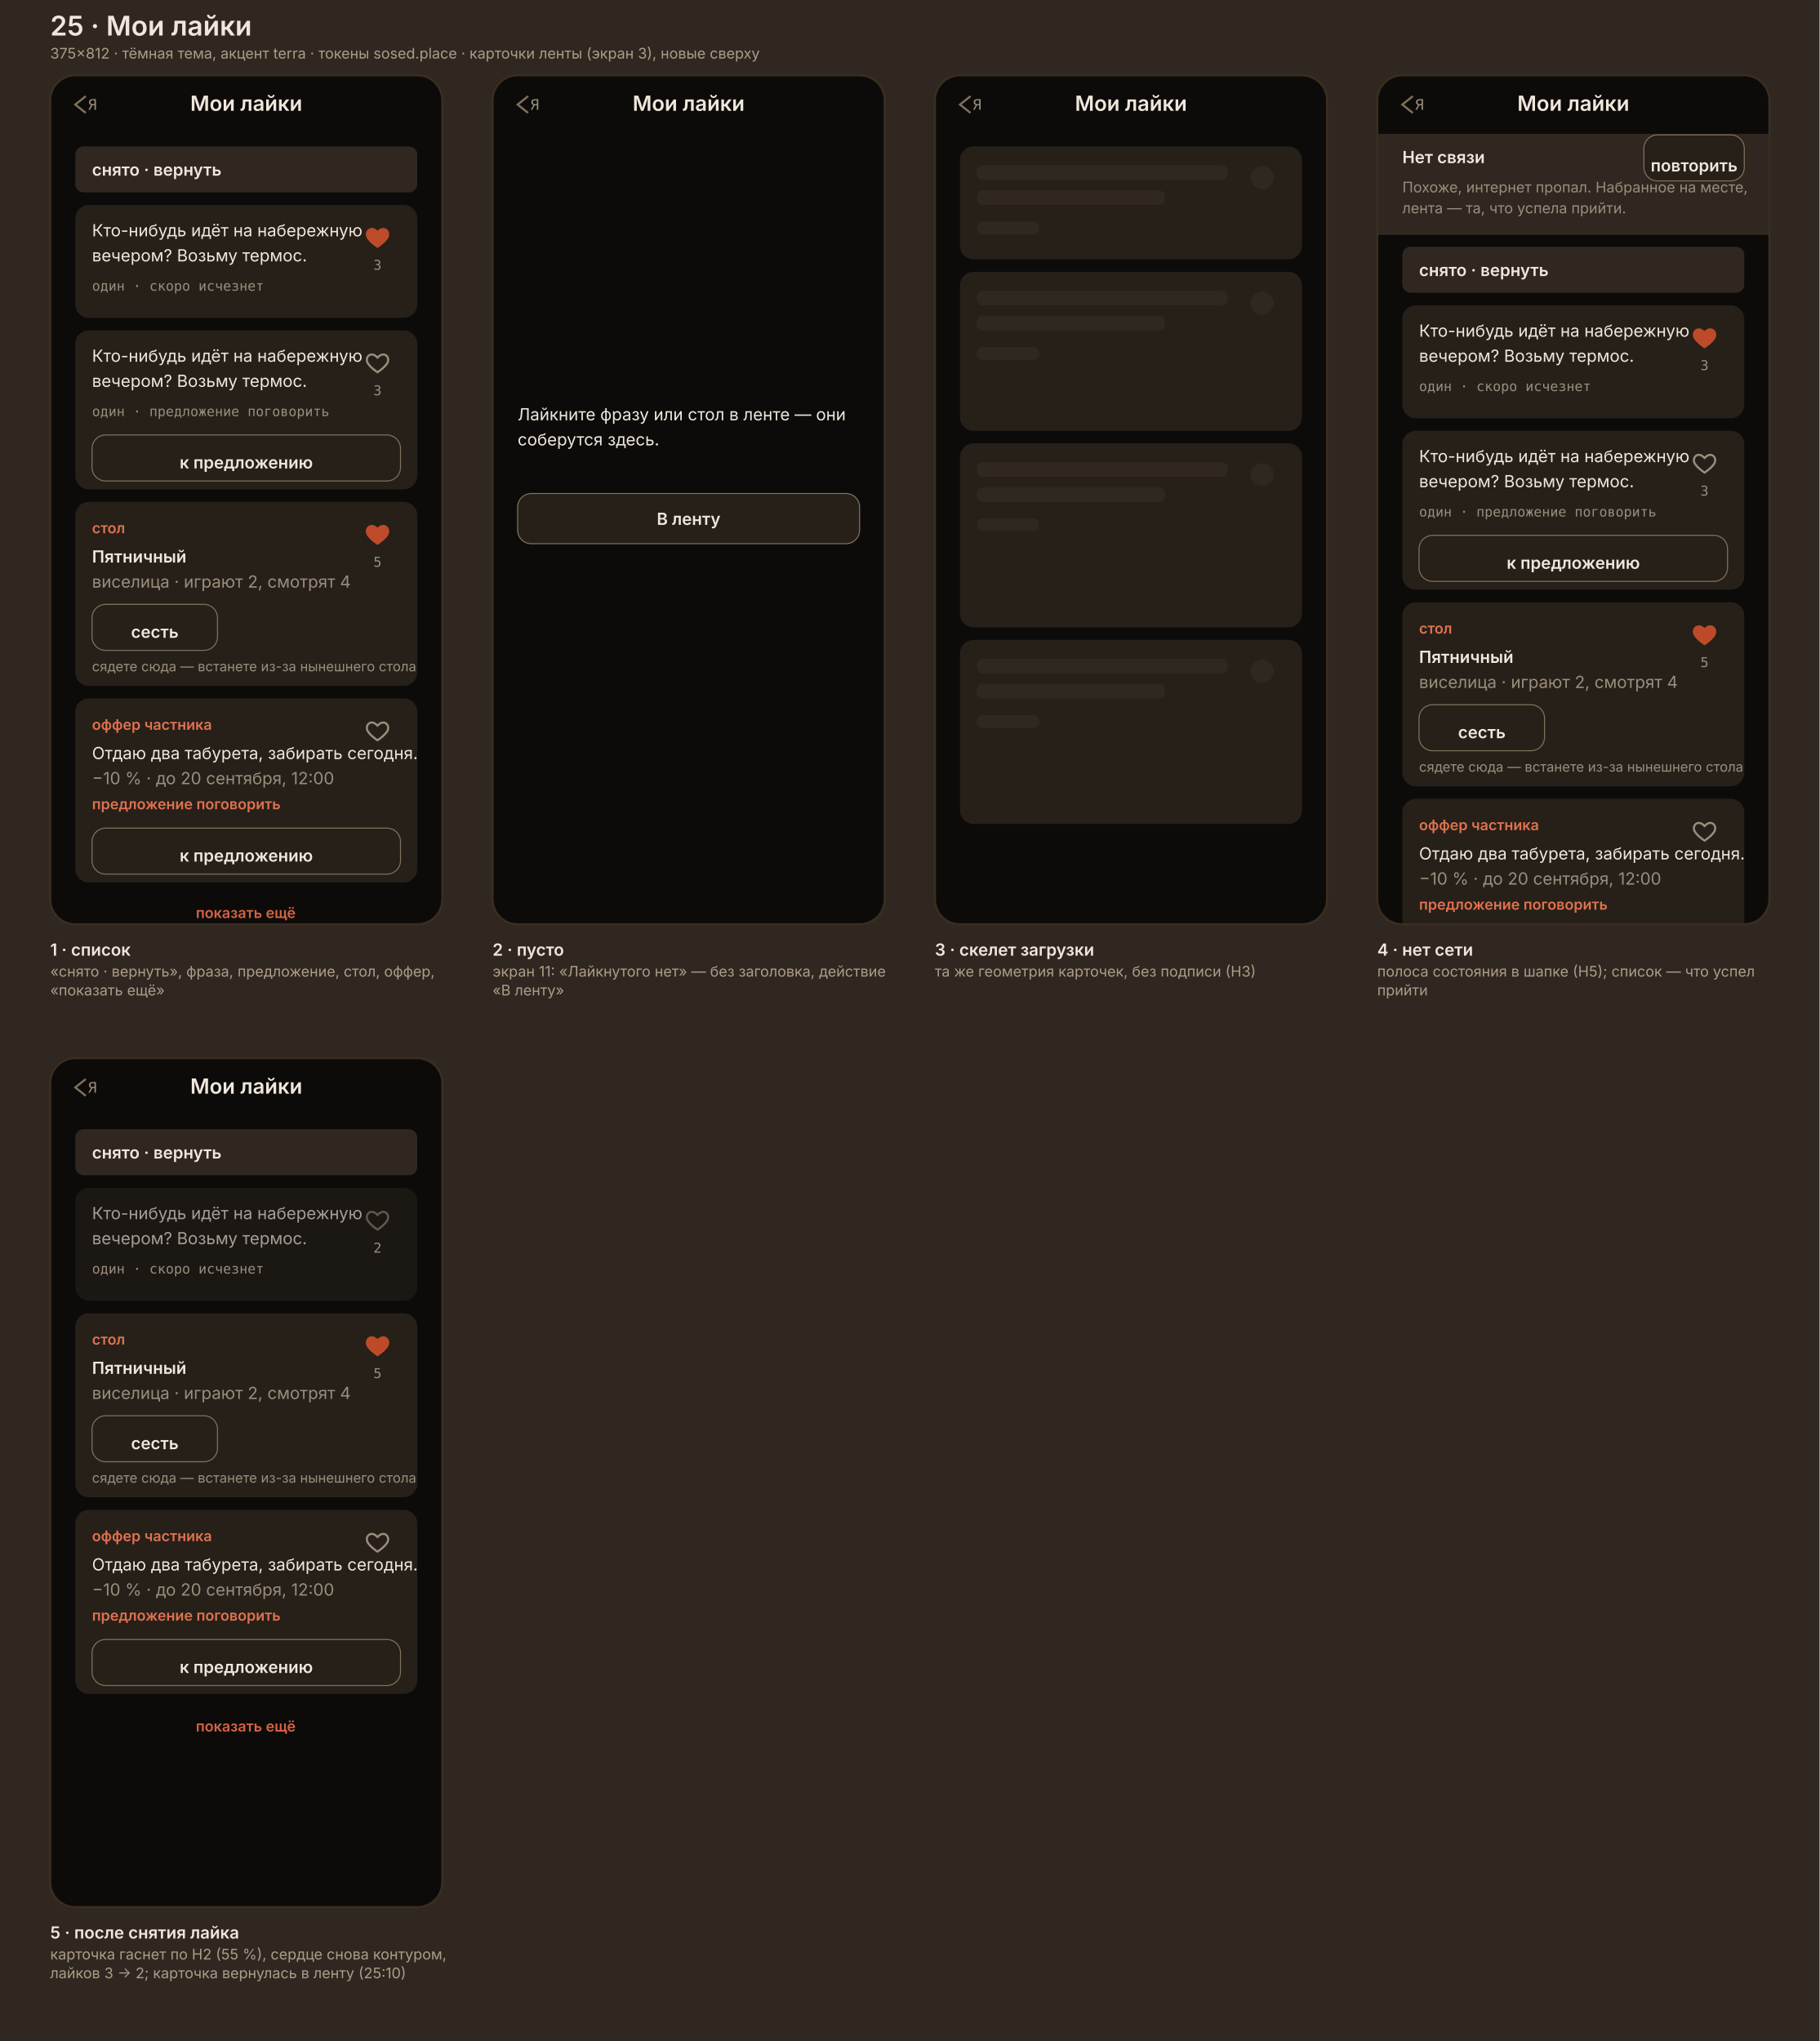
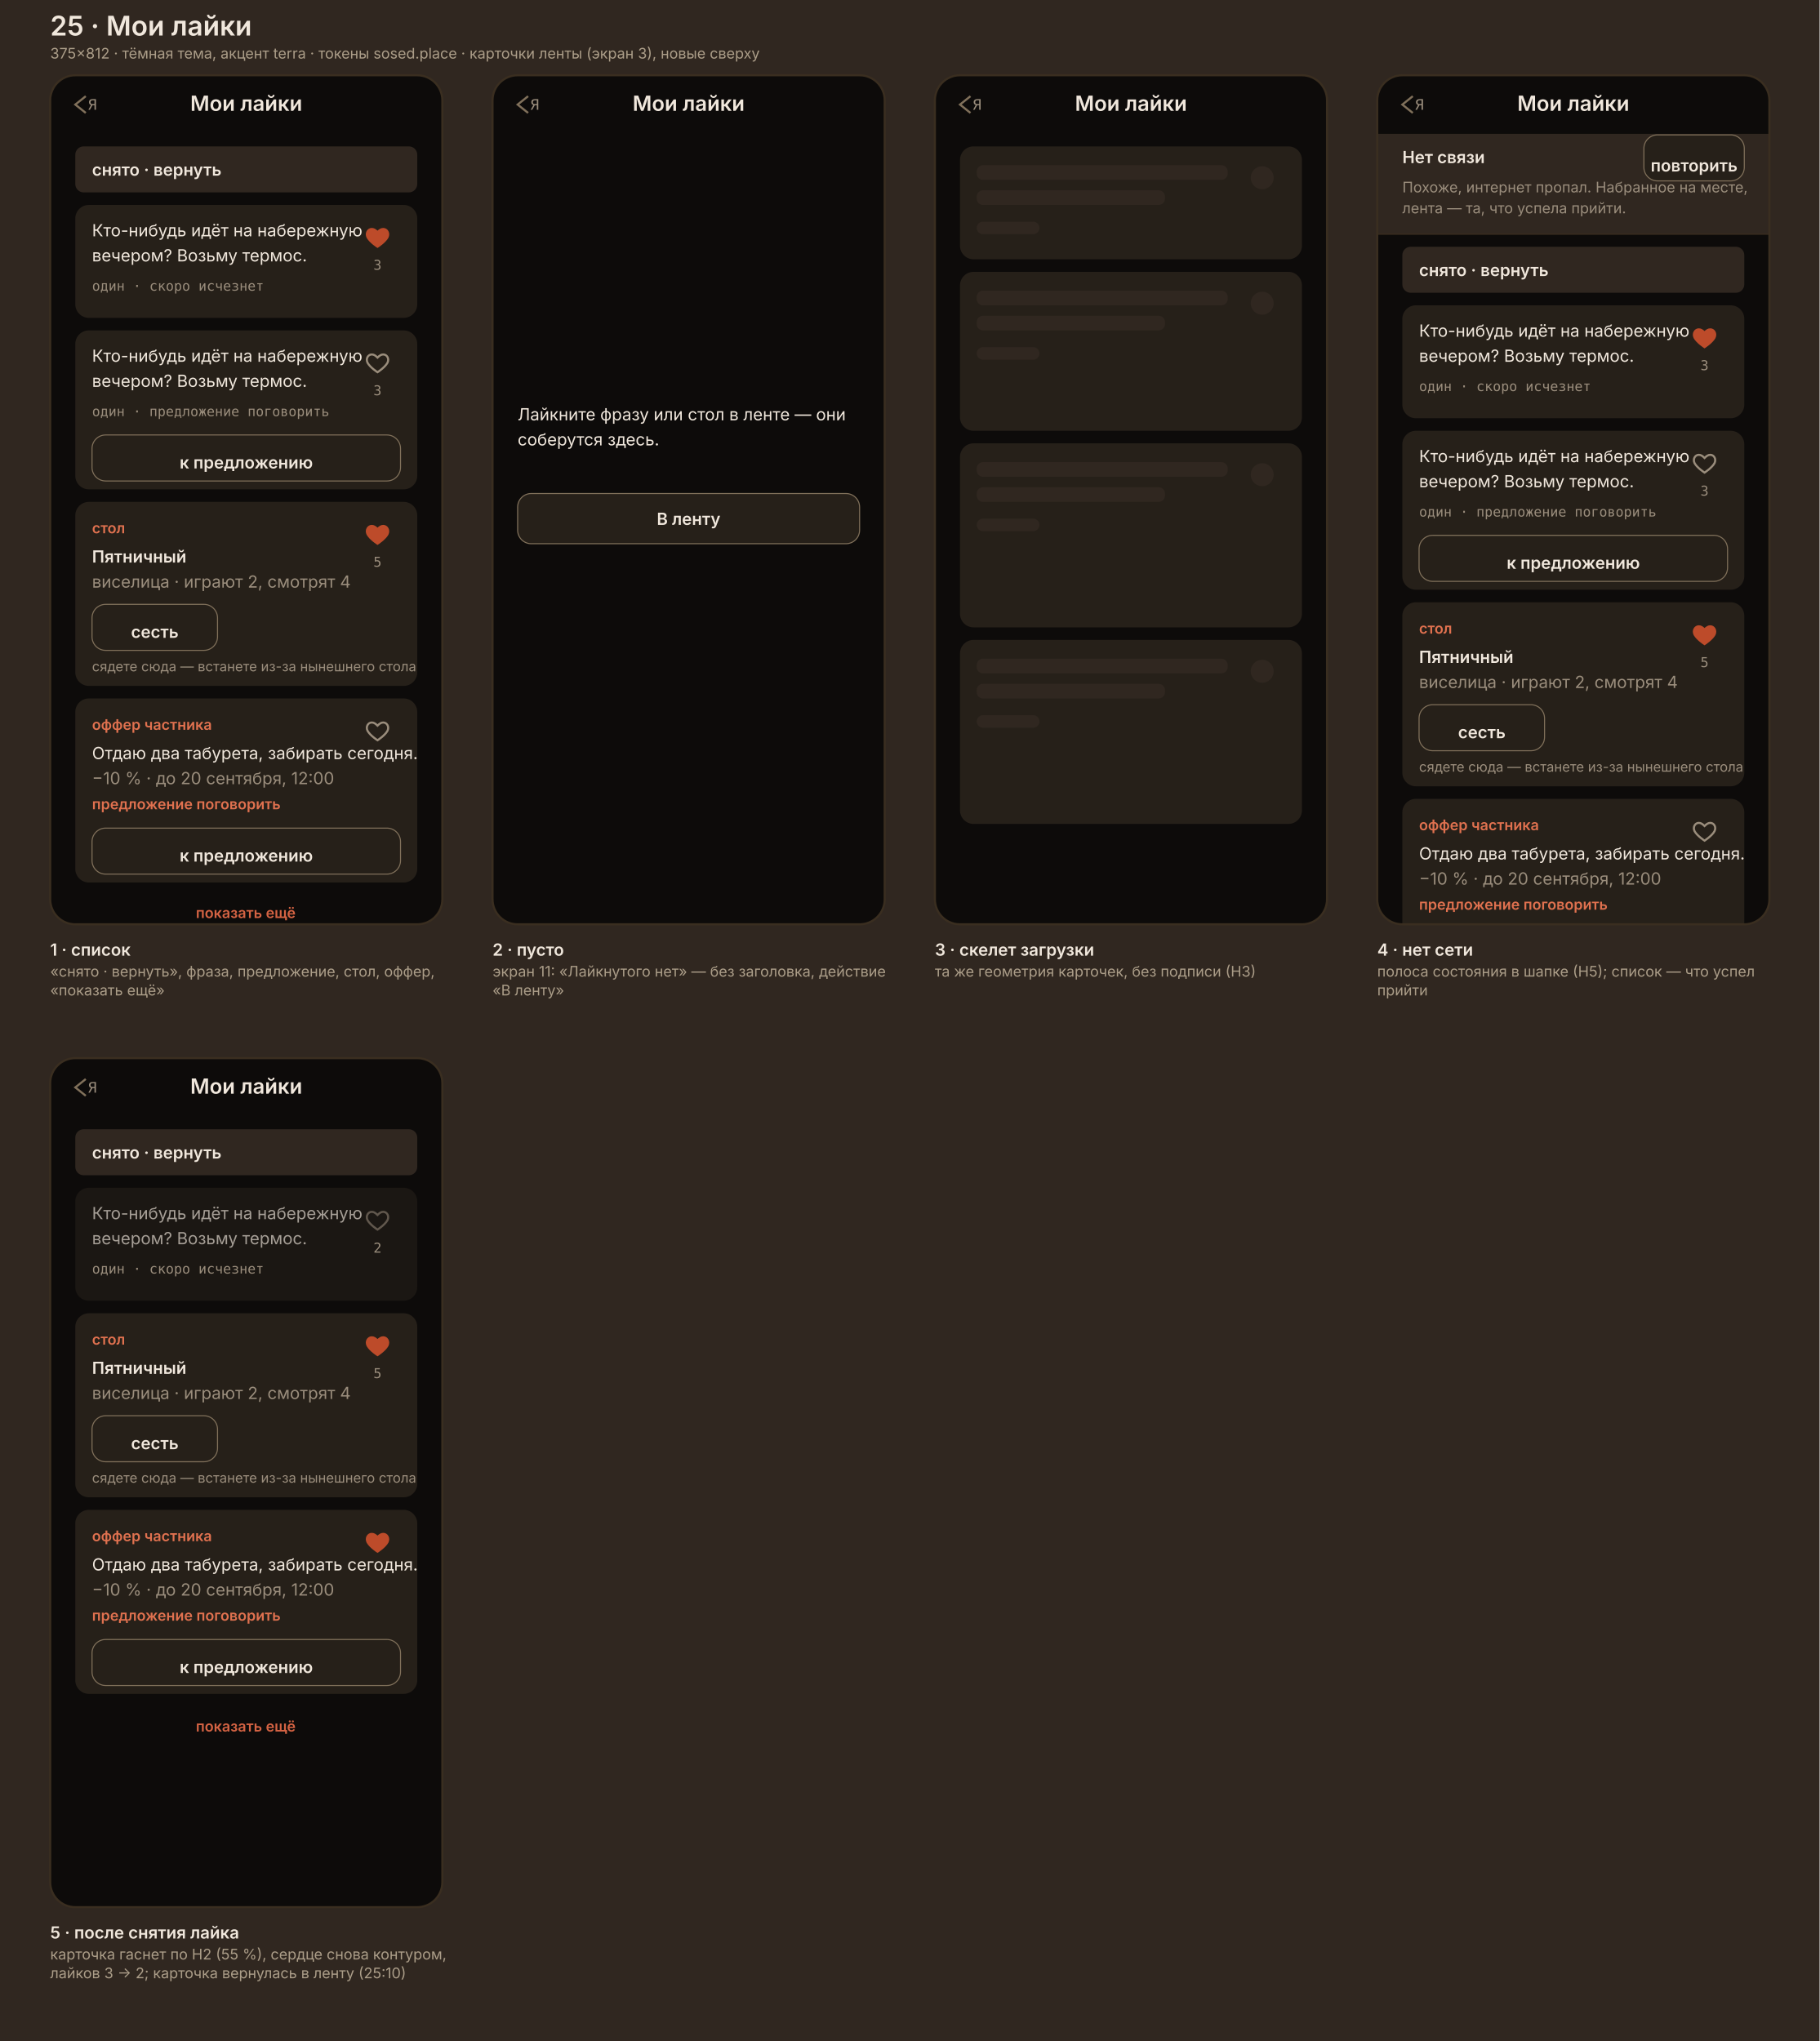
<svg xmlns="http://www.w3.org/2000/svg" width="1740" height="1952" viewBox="0 0 1740 1952">
  <style>
    @font-face { font-family: "Golos Text"; font-weight: 400 600;
      src: url(/fonts/q5uCsoe9Lv5t7Meb31EcExN8hA.woff2) format("woff2"); }
    @font-face { font-family: "JetBrains Mono"; font-weight: 400;
      src: url(/fonts/tDbv2o-flEEny0FZhsfKu5WU4zr3E_BX0PnT8RD8yKwBNntkaToggR7BYRbKPxDcwg.woff2) format("woff2"); }
    text { font-family: "Golos Text", Inter, system-ui, sans-serif; }
    .t    { font-size: 16px; font-weight: 400; fill: #f0e7dc; }
    .tb   { font-size: 16px; font-weight: 600; fill: #f0e7dc; }
    .h    { font-size: 20px; font-weight: 600; fill: #f0e7dc; }
    .m    { font-size: 16px; font-weight: 400; fill: #9a8d7c; }
    .mb   { font-size: 16px; font-weight: 600; fill: #9a8d7c; }
    .err  { font-size: 16px; font-weight: 400; fill: #ef7a6a; }
    .acc  { font-size: 14px; font-weight: 600; fill: #d56343; }
    .code { font-family: "JetBrains Mono", ui-monospace, monospace; font-size: 26px; fill: #f0e7dc; letter-spacing: 1px; }
    .lab  { font-size: 14px; font-weight: 600; fill: #e0714f; }
    .mono { font-family: "JetBrains Mono", ui-monospace, monospace; font-size: 13px; fill: #9a8d7c; }
    .cap  { font-size: 16px; font-weight: 600; fill: #f0e7dc; }
    .capm { font-size: 14px; font-weight: 400; fill: #ab9d88; }
    .sheet { font-size: 26px; font-weight: 600; fill: #f0e7dc; }
    .sheetm { font-size: 14px; font-weight: 400; fill: #ab9d88; }
    .fade rect, .fade path, .fade circle, .fade line { opacity: .55; }
    .fade text { opacity: 1; }
    .fade text.body, .fade text.body15, .fade text.t16, .fade text.t16b, .fade text.name, .fade text.h, .fade text.t, .fade text.tb, .fade text.big, .fade text.disp { opacity: .65; }
</style>
  <rect width="1740" height="1952" style="fill:#302720" />
  <text x="48" y="34" class="sheet">25 · Мои лайки</text>
  <text x="48" y="56" class="sheetm">375×812 · тёмная тема, акцент terra · токены sosed.place · карточки ленты (экран 3), новые сверху</text>
  <g transform="translate(48,72)">
    <clipPath id="c0">
      <rect width="375" height="812" rx="24" />
    </clipPath>
    <g clip-path="url(#c0)">
      <rect x="0" y="0" width="375" height="812" rx="0" style="fill:#0d0b0a;" />
      <rect x="0" y="0" width="375" height="56" rx="0" style="fill:#0d0b0a;" />
      <path d="M34 20 L24 28 L34 36" style="fill:none;stroke:#80705a;stroke-width:2" />
      <text x="36" y="33" class="mono" style="font-size:14px">Я</text>
      <text x="187.5" y="34" class="h" text-anchor="middle">Мои лайки</text>
      <rect x="24" y="68" width="327" height="44" rx="8" style="fill:#302720;" />
      <text x="40" y="96" class="tb">снято · вернуть</text>
      <rect x="24" y="124" width="327" height="108" rx="13" style="fill:#262019;" />
      <text x="40" y="154" class="t">Кто-нибудь идёт на набережную</text>
      <text x="40" y="178" class="t">вечером? Возьму термос.</text>
      <text x="40" y="206" class="mono">один · скоро исчезнет</text>
      <rect x="291" y="133" width="44" height="44" rx="8" fill="none" data-hit="44" />
      <path transform="translate(301,143)" d="M12 21s-7-4.5-9.5-9C.5 8 3 4 6.5 4c2 0 3.5 1 5.5 3 2-2 3.5-3 5.5-3C21 4 23.5 8 21.5 12 19 16.5 12 21 12 21z" style="fill:#bd4b2a;stroke:#bd4b2a;stroke-width:2" />
      <text x="313" y="186" class="mono" text-anchor="middle">3</text>
      <rect x="24" y="244" width="327" height="152" rx="13" style="fill:#262019;" />
      <text x="40" y="274" class="t">Кто-нибудь идёт на набережную</text>
      <text x="40" y="298" class="t">вечером? Возьму термос.</text>
      <text x="40" y="326" class="mono">один · предложение поговорить</text>
      <rect x="291" y="253" width="44" height="44" rx="8" fill="none" data-hit="44" />
      <path transform="translate(301,263)" d="M12 21s-7-4.5-9.5-9C.5 8 3 4 6.5 4c2 0 3.5 1 5.5 3 2-2 3.5-3 5.5-3C21 4 23.5 8 21.5 12 19 16.5 12 21 12 21z" style="fill:none;stroke:#9a8d7c;stroke-width:2" />
      <text x="313" y="306" class="mono" text-anchor="middle">3</text>
      <rect x="40" y="344" width="295" height="44" rx="13" style="fill:#262019;stroke:#80705a;stroke-width:1;" />
      <text x="187.5" y="376" class="tb" text-anchor="middle">к предложению</text>
      <rect x="24" y="408" width="327" height="176" rx="13" style="fill:#262019;" />
      <text x="40" y="438" class="lab">стол</text>
      <text x="40" y="466" class="tb">Пятничный</text>
      <text x="40" y="490" class="m">виселица · играют 2, смотрят 4</text>
      <rect x="291" y="417" width="44" height="44" rx="8" fill="none" data-hit="44" />
      <path transform="translate(301,427)" d="M12 21s-7-4.5-9.5-9C.5 8 3 4 6.5 4c2 0 3.5 1 5.5 3 2-2 3.5-3 5.5-3C21 4 23.5 8 21.5 12 19 16.5 12 21 12 21z" style="fill:#bd4b2a;stroke:#bd4b2a;stroke-width:2" />
      <text x="313" y="470" class="mono" text-anchor="middle">5</text>
      <rect x="40" y="506" width="120" height="44" rx="13" style="fill:#262019;stroke:#80705a;stroke-width:1" />
      <text x="100.0" y="538" class="tb" text-anchor="middle">сесть</text>
      <text x="40" y="570" class="m" style="font-size:13px">сядете сюда — встанете из-за нынешнего стола</text>
      <rect x="24" y="596" width="327" height="176" rx="13" style="fill:#262019;" />
      <text x="40" y="626" class="lab">оффер частника</text>
      <text x="40" y="654" class="t">Отдаю два табурета, забирать сегодня.</text>
      <text x="40" y="678" class="m">−10 % · до 20 сентября, 12:00</text>
      <text x="40" y="702" class="lab">предложение поговорить</text>
      <rect x="291" y="605" width="44" height="44" rx="8" fill="none" data-hit="44" />
      <path transform="translate(301,615)" d="M12 21s-7-4.5-9.5-9C.5 8 3 4 6.5 4c2 0 3.5 1 5.5 3 2-2 3.5-3 5.5-3C21 4 23.5 8 21.5 12 19 16.5 12 21 12 21z" style="fill:none;stroke:#9a8d7c;stroke-width:2" />
      <rect x="40" y="720" width="295" height="44" rx="13" style="fill:#262019;stroke:#80705a;stroke-width:1;" />
      <text x="187.5" y="752" class="tb" text-anchor="middle">к предложению</text>
      <text x="187" y="806" class="acc" text-anchor="middle">показать ещё</text>
    </g>
    <rect width="375" height="812" rx="24" style="fill:none;stroke:#3a2e20;stroke-width:2" />
    <text x="0" y="842" class="cap">1 · список</text>
    <text x="0" y="862" class="capm">«снято · вернуть», фраза, предложение, стол, оффер,</text>
    <text x="0" y="880" class="capm">«показать ещё»</text>
  </g>
  <g transform="translate(471,72)">
    <clipPath id="c1">
      <rect width="375" height="812" rx="24" />
    </clipPath>
    <g clip-path="url(#c1)">
      <rect x="0" y="0" width="375" height="812" rx="0" style="fill:#0d0b0a;" />
      <rect x="0" y="0" width="375" height="56" rx="0" style="fill:#0d0b0a;" />
      <path d="M34 20 L24 28 L34 36" style="fill:none;stroke:#80705a;stroke-width:2" />
      <text x="36" y="33" class="mono" style="font-size:14px">Я</text>
      <text x="187.5" y="34" class="h" text-anchor="middle">Мои лайки</text>
      <text x="24" y="330" class="t">Лайкните фразу или стол в ленте — они</text>
      <text x="24" y="354" class="t">соберутся здесь.</text>
      <rect x="24" y="400" width="327" height="48" rx="13" style="fill:#262019;stroke:#80705a;stroke-width:1;" />
      <text x="187.5" y="430" class="tb" text-anchor="middle">В ленту</text>
    </g>
    <rect width="375" height="812" rx="24" style="fill:none;stroke:#3a2e20;stroke-width:2" />
    <text x="0" y="842" class="cap">2 · пусто</text>
    <text x="0" y="862" class="capm">экран 11: «Лайкнутого нет» — без заголовка, действие</text>
    <text x="0" y="880" class="capm">«В ленту»</text>
  </g>
  <g transform="translate(894,72)">
    <clipPath id="c2">
      <rect width="375" height="812" rx="24" />
    </clipPath>
    <g clip-path="url(#c2)">
      <rect x="0" y="0" width="375" height="812" rx="0" style="fill:#0d0b0a;" />
      <rect x="0" y="0" width="375" height="56" rx="0" style="fill:#0d0b0a;" />
      <path d="M34 20 L24 28 L34 36" style="fill:none;stroke:#80705a;stroke-width:2" />
      <text x="36" y="33" class="mono" style="font-size:14px">Я</text>
      <text x="187.5" y="34" class="h" text-anchor="middle">Мои лайки</text>
      <rect x="24" y="68" width="327" height="108" rx="13" style="fill:#262019;" />
      <rect x="40" y="86" width="240" height="14" rx="6" style="fill:#302720;" />
      <rect x="40" y="110" width="180" height="14" rx="6" style="fill:#302720;" />
      <rect x="40" y="140" width="60" height="12" rx="6" style="fill:#302720;" />
      <circle cx="313" cy="98" r="11" style="fill:#302720" />
      <rect x="24" y="188" width="327" height="152" rx="13" style="fill:#262019;" />
      <rect x="40" y="206" width="240" height="14" rx="6" style="fill:#302720;" />
      <rect x="40" y="230" width="180" height="14" rx="6" style="fill:#302720;" />
      <rect x="40" y="260" width="60" height="12" rx="6" style="fill:#302720;" />
      <circle cx="313" cy="218" r="11" style="fill:#302720" />
      <rect x="24" y="352" width="327" height="176" rx="13" style="fill:#262019;" />
      <rect x="40" y="370" width="240" height="14" rx="6" style="fill:#302720;" />
      <rect x="40" y="394" width="180" height="14" rx="6" style="fill:#302720;" />
      <rect x="40" y="424" width="60" height="12" rx="6" style="fill:#302720;" />
      <circle cx="313" cy="382" r="11" style="fill:#302720" />
      <rect x="24" y="540" width="327" height="176" rx="13" style="fill:#262019;" />
      <rect x="40" y="558" width="240" height="14" rx="6" style="fill:#302720;" />
      <rect x="40" y="582" width="180" height="14" rx="6" style="fill:#302720;" />
      <rect x="40" y="612" width="60" height="12" rx="6" style="fill:#302720;" />
      <circle cx="313" cy="570" r="11" style="fill:#302720" />
    </g>
    <rect width="375" height="812" rx="24" style="fill:none;stroke:#3a2e20;stroke-width:2" />
    <text x="0" y="842" class="cap">3 · скелет загрузки</text>
    <text x="0" y="862" class="capm">та же геометрия карточек, без подписи (Н3)</text>
  </g>
  <g transform="translate(1317,72)">
    <clipPath id="c3">
      <rect width="375" height="812" rx="24" />
    </clipPath>
    <g clip-path="url(#c3)">
      <rect x="0" y="0" width="375" height="812" rx="0" style="fill:#0d0b0a;" />
      <rect x="0" y="0" width="375" height="56" rx="0" style="fill:#0d0b0a;" />
      <path d="M34 20 L24 28 L34 36" style="fill:none;stroke:#80705a;stroke-width:2" />
      <text x="36" y="33" class="mono" style="font-size:14px">Я</text>
      <text x="187.5" y="34" class="h" text-anchor="middle">Мои лайки</text>
      <rect x="0" y="56" width="375" height="96" rx="0" style="fill:#302720;" />
      <text x="24" y="84" class="tb">Нет связи</text>
      <rect x="255" y="57" width="96" height="44" rx="13" style="fill:#262019;stroke:#80705a;stroke-width:1;" />
      <text x="303.0" y="92" class="tb" text-anchor="middle">повторить</text>
      <text x="24" y="112" class="m" style="font-size:14px">Похоже, интернет пропал. Набранное на месте,</text>
      <text x="24" y="132" class="m" style="font-size:14px">лента — та, что успела прийти.</text>
      <line x1="0" y1="152" x2="375" y2="152" style="stroke:#3a2e20;stroke-width:1" />
      <rect x="24" y="164" width="327" height="44" rx="8" style="fill:#302720;" />
      <text x="40" y="192" class="tb">снято · вернуть</text>
      <rect x="24" y="220" width="327" height="108" rx="13" style="fill:#262019;" />
      <text x="40" y="250" class="t">Кто-нибудь идёт на набережную</text>
      <text x="40" y="274" class="t">вечером? Возьму термос.</text>
      <text x="40" y="302" class="mono">один · скоро исчезнет</text>
      <rect x="291" y="229" width="44" height="44" rx="8" fill="none" data-hit="44" />
      <path transform="translate(301,239)" d="M12 21s-7-4.5-9.5-9C.5 8 3 4 6.5 4c2 0 3.5 1 5.5 3 2-2 3.5-3 5.5-3C21 4 23.5 8 21.5 12 19 16.5 12 21 12 21z" style="fill:#bd4b2a;stroke:#bd4b2a;stroke-width:2" />
      <text x="313" y="282" class="mono" text-anchor="middle">3</text>
      <rect x="24" y="340" width="327" height="152" rx="13" style="fill:#262019;" />
      <text x="40" y="370" class="t">Кто-нибудь идёт на набережную</text>
      <text x="40" y="394" class="t">вечером? Возьму термос.</text>
      <text x="40" y="422" class="mono">один · предложение поговорить</text>
      <rect x="291" y="349" width="44" height="44" rx="8" fill="none" data-hit="44" />
      <path transform="translate(301,359)" d="M12 21s-7-4.5-9.5-9C.5 8 3 4 6.5 4c2 0 3.5 1 5.5 3 2-2 3.5-3 5.5-3C21 4 23.5 8 21.5 12 19 16.5 12 21 12 21z" style="fill:none;stroke:#9a8d7c;stroke-width:2" />
      <text x="313" y="402" class="mono" text-anchor="middle">3</text>
      <rect x="40" y="440" width="295" height="44" rx="13" style="fill:#262019;stroke:#80705a;stroke-width:1;" />
      <text x="187.5" y="472" class="tb" text-anchor="middle">к предложению</text>
      <rect x="24" y="504" width="327" height="176" rx="13" style="fill:#262019;" />
      <text x="40" y="534" class="lab">стол</text>
      <text x="40" y="562" class="tb">Пятничный</text>
      <text x="40" y="586" class="m">виселица · играют 2, смотрят 4</text>
      <rect x="291" y="513" width="44" height="44" rx="8" fill="none" data-hit="44" />
      <path transform="translate(301,523)" d="M12 21s-7-4.5-9.5-9C.5 8 3 4 6.5 4c2 0 3.5 1 5.5 3 2-2 3.5-3 5.5-3C21 4 23.5 8 21.5 12 19 16.5 12 21 12 21z" style="fill:#bd4b2a;stroke:#bd4b2a;stroke-width:2" />
      <text x="313" y="566" class="mono" text-anchor="middle">5</text>
      <rect x="40" y="602" width="120" height="44" rx="13" style="fill:#262019;stroke:#80705a;stroke-width:1" />
      <text x="100.0" y="634" class="tb" text-anchor="middle">сесть</text>
      <text x="40" y="666" class="m" style="font-size:13px">сядете сюда — встанете из-за нынешнего стола</text>
      <rect x="24" y="692" width="327" height="176" rx="13" style="fill:#262019;" />
      <text x="40" y="722" class="lab">оффер частника</text>
      <text x="40" y="750" class="t">Отдаю два табурета, забирать сегодня.</text>
      <text x="40" y="774" class="m">−10 % · до 20 сентября, 12:00</text>
      <text x="40" y="798" class="lab">предложение поговорить</text>
      <rect x="291" y="701" width="44" height="44" rx="8" fill="none" data-hit="44" />
      <path transform="translate(301,711)" d="M12 21s-7-4.5-9.5-9C.5 8 3 4 6.5 4c2 0 3.5 1 5.5 3 2-2 3.5-3 5.5-3C21 4 23.5 8 21.5 12 19 16.5 12 21 12 21z" style="fill:none;stroke:#9a8d7c;stroke-width:2" />
      <rect x="40" y="816" width="295" height="44" rx="13" style="fill:#262019;stroke:#80705a;stroke-width:1;" />
      <text x="187.5" y="848" class="tb" text-anchor="middle">к предложению</text>
    </g>
    <rect width="375" height="812" rx="24" style="fill:none;stroke:#3a2e20;stroke-width:2" />
    <text x="0" y="842" class="cap">4 · нет сети</text>
    <text x="0" y="862" class="capm">полоса состояния в шапке (Н5); список — что успел</text>
    <text x="0" y="880" class="capm">прийти</text>
  </g>
  <g transform="translate(48,1012)">
    <clipPath id="c4">
      <rect width="375" height="812" rx="24" />
    </clipPath>
    <g clip-path="url(#c4)">
      <rect x="0" y="0" width="375" height="812" rx="0" style="fill:#0d0b0a;" />
      <rect x="0" y="0" width="375" height="56" rx="0" style="fill:#0d0b0a;" />
      <path d="M34 20 L24 28 L34 36" style="fill:none;stroke:#80705a;stroke-width:2" />
      <text x="36" y="33" class="mono" style="font-size:14px">Я</text>
      <text x="187.5" y="34" class="h" text-anchor="middle">Мои лайки</text>
      <rect x="24" y="68" width="327" height="44" rx="8" style="fill:#302720;" />
      <text x="40" y="96" class="tb">снято · вернуть</text>
      <g class="fade">
        <rect x="24" y="124" width="327" height="108" rx="13" style="fill:#262019;" />
        <text x="40" y="154" class="t">Кто-нибудь идёт на набережную</text>
        <text x="40" y="178" class="t">вечером? Возьму термос.</text>
        <text x="40" y="206" class="mono">один · скоро исчезнет</text>
        <rect x="291" y="133" width="44" height="44" rx="8" fill="none" data-hit="44" />
        <path transform="translate(301,143)" d="M12 21s-7-4.5-9.5-9C.5 8 3 4 6.5 4c2 0 3.5 1 5.5 3 2-2 3.5-3 5.5-3C21 4 23.5 8 21.5 12 19 16.5 12 21 12 21z" style="fill:none;stroke:#9a8d7c;stroke-width:2" />
        <text x="313" y="186" class="mono" text-anchor="middle">2</text>
      </g>
      <rect x="24" y="244" width="327" height="176" rx="13" style="fill:#262019;" />
      <text x="40" y="274" class="lab">стол</text>
      <text x="40" y="302" class="tb">Пятничный</text>
      <text x="40" y="326" class="m">виселица · играют 2, смотрят 4</text>
      <rect x="291" y="253" width="44" height="44" rx="8" fill="none" data-hit="44" />
      <path transform="translate(301,263)" d="M12 21s-7-4.5-9.5-9C.5 8 3 4 6.5 4c2 0 3.5 1 5.5 3 2-2 3.5-3 5.5-3C21 4 23.5 8 21.5 12 19 16.5 12 21 12 21z" style="fill:#bd4b2a;stroke:#bd4b2a;stroke-width:2" />
      <text x="313" y="306" class="mono" text-anchor="middle">5</text>
      <rect x="40" y="342" width="120" height="44" rx="13" style="fill:#262019;stroke:#80705a;stroke-width:1" />
      <text x="100.0" y="374" class="tb" text-anchor="middle">сесть</text>
      <text x="40" y="406" class="m" style="font-size:13px">сядете сюда — встанете из-за нынешнего стола</text>
      <rect x="24" y="432" width="327" height="176" rx="13" style="fill:#262019;" />
      <text x="40" y="462" class="lab">оффер частника</text>
      <text x="40" y="490" class="t">Отдаю два табурета, забирать сегодня.</text>
      <text x="40" y="514" class="m">−10 % · до 20 сентября, 12:00</text>
      <text x="40" y="538" class="lab">предложение поговорить</text>
-       <rect x="291" y="441" width="44" height="44" rx="8" fill="none" data-hit="44" />
-       <path transform="translate(301,451)" d="M12 21s-7-4.5-9.5-9C.5 8 3 4 6.5 4c2 0 3.5 1 5.5 3 2-2 3.5-3 5.5-3C21 4 23.5 8 21.5 12 19 16.5 12 21 12 21z" style="fill:none;stroke:#9a8d7c;stroke-width:2" />
+       <path transform="translate(301,451)" d="M12 21s-7-4.5-9.5-9C.5 8 3 4 6.5 4c2 0 3.5 1 5.5 3 2-2 3.5-3 5.5-3C21 4 23.5 8 21.5 12 19 16.5 12 21 12 21z" style="fill:#bd4b2a;stroke:#bd4b2a;stroke-width:2" />
      <rect x="40" y="556" width="295" height="44" rx="13" style="fill:#262019;stroke:#80705a;stroke-width:1;" />
      <text x="187.5" y="588" class="tb" text-anchor="middle">к предложению</text>
      <text x="187" y="644" class="acc" text-anchor="middle">показать ещё</text>
    </g>
    <rect width="375" height="812" rx="24" style="fill:none;stroke:#3a2e20;stroke-width:2" />
    <text x="0" y="842" class="cap">5 · после снятия лайка</text>
    <text x="0" y="862" class="capm">карточка гаснет по Н2 (55 %), сердце снова контуром,</text>
    <text x="0" y="880" class="capm">лайков 3 → 2; карточка вернулась в ленту (25:10)</text>
  </g>
</svg>
